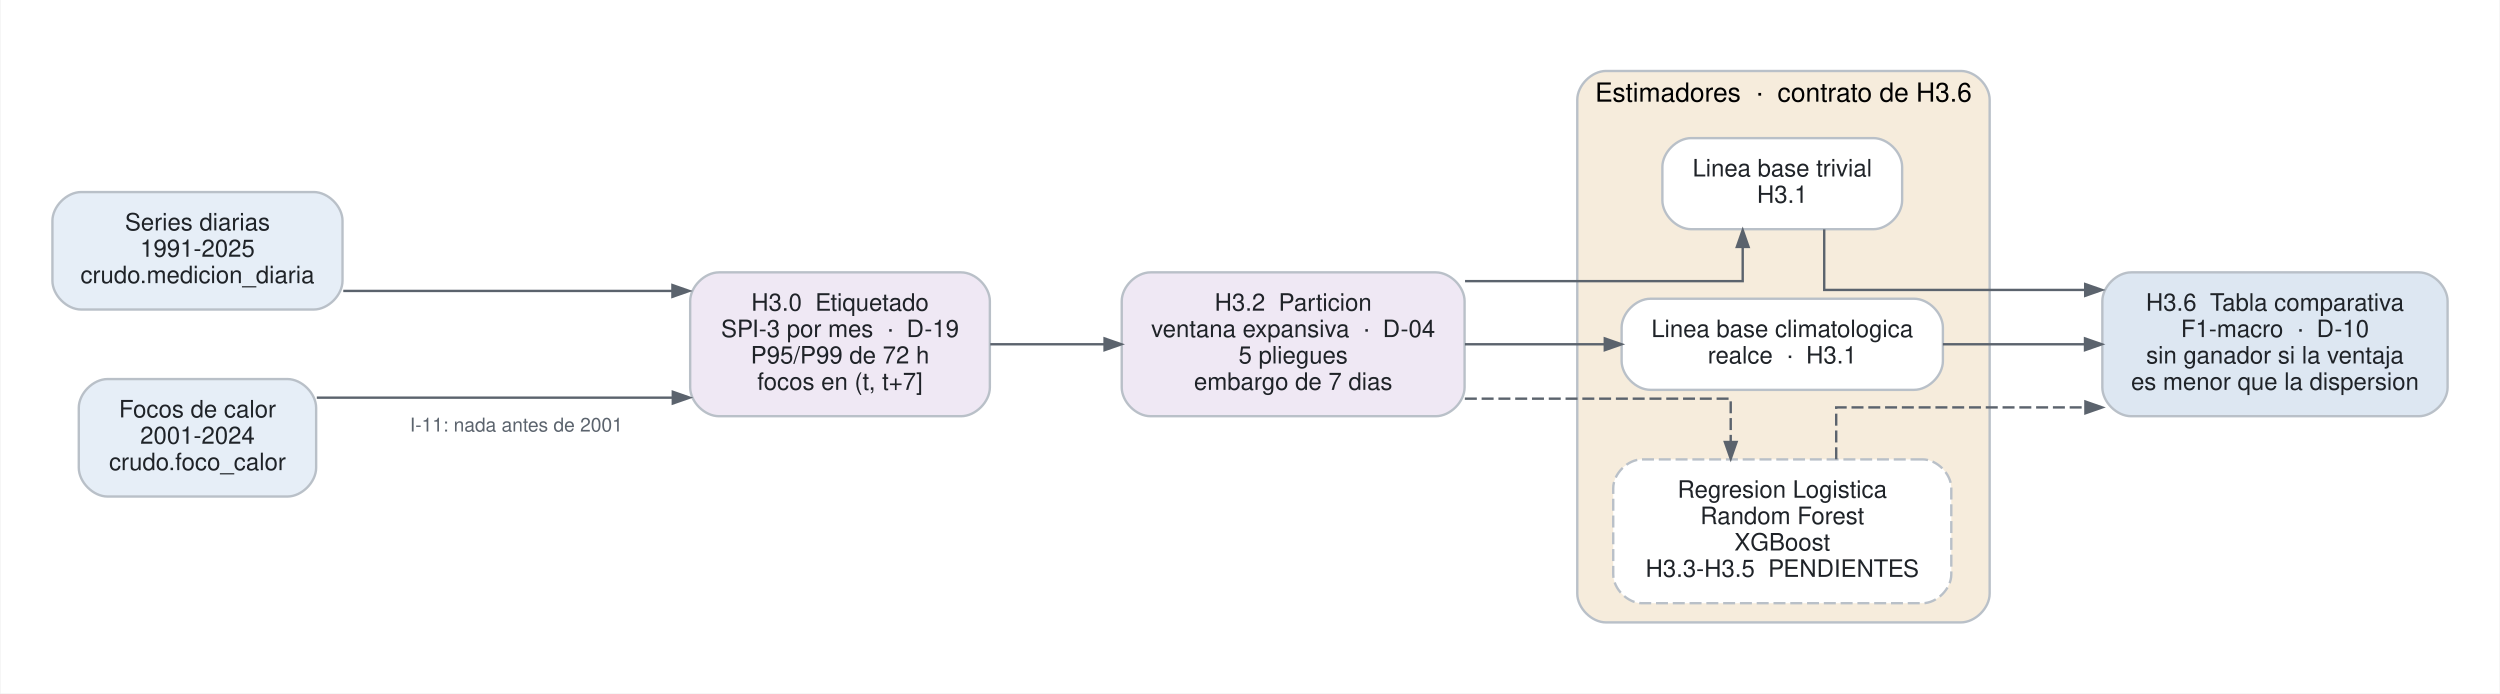
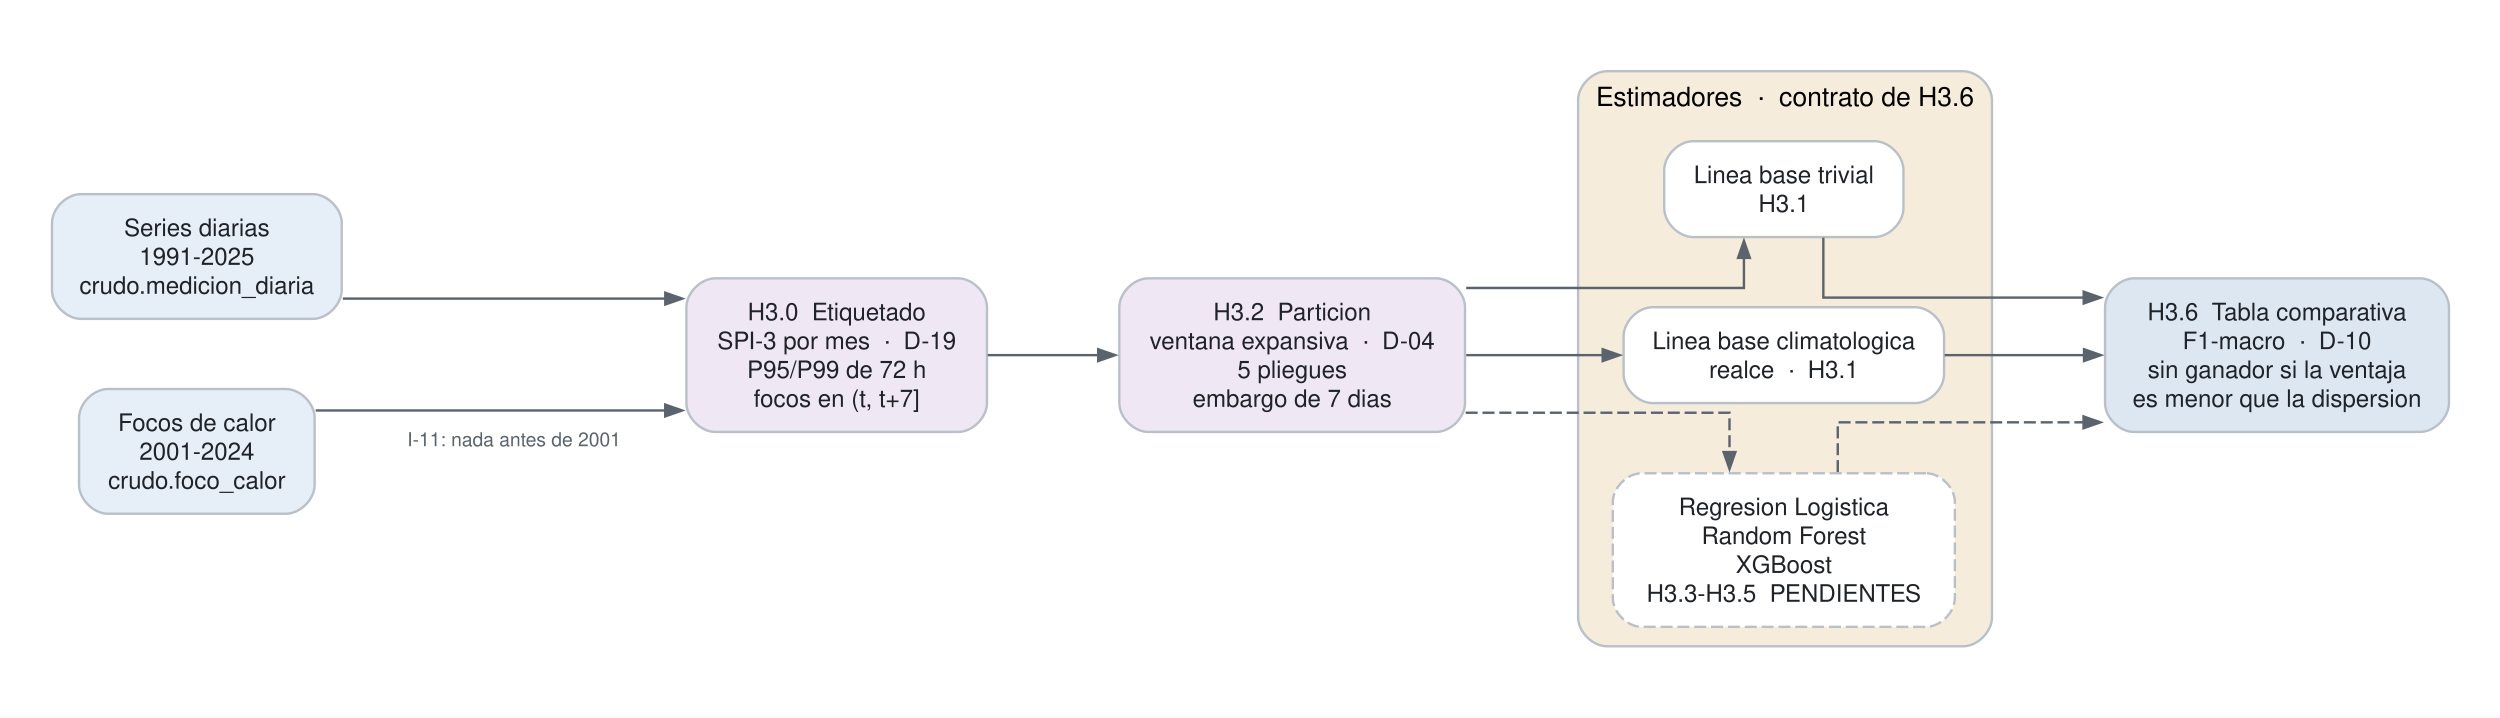
- <svg xmlns="http://www.w3.org/2000/svg" width="1042pt" height="289pt" viewBox="0.00 0.00 1042.20 289.20">
-   <g id="graph0" class="graph" transform="scale(1 1) rotate(0) translate(21.6 267.6)">
-     <polygon fill="white" stroke="transparent" points="-21.6,21.6 -21.6,-267.6 1020.6,-267.6 1020.6,21.6 -21.6,21.6" />
+ <svg xmlns="http://www.w3.org/2000/svg" width="1039pt" height="298pt" viewBox="0.00 0.00 1039.00 298.00">
+   <g id="graph0" class="graph" transform="scale(1 1) rotate(0) translate(21.6 276.6)">
+     <polygon fill="white" stroke="none" points="-21.6,21.6 -21.6,-276.6 1017.78,-276.6 1017.78,21.6 -21.6,21.6" />
    <g id="clust1" class="cluster">
-       <path fill="#f6ecdc" stroke="#b9c0c8" d="M648,-8C648,-8 796,-8 796,-8 802,-8 808,-14 808,-20 808,-20 808,-226 808,-226 808,-232 802,-238 796,-238 796,-238 648,-238 648,-238 642,-238 636,-232 636,-226 636,-226 636,-20 636,-20 636,-14 642,-8 648,-8" />
-       <text text-anchor="middle" x="722" y="-225.2" font-family="Helvetica,Arial,sans-serif" font-size="11.00">Estimadores  ·  contrato de H3.6</text>
+       <path fill="#f6ecdc" stroke="#b9c0c8" d="M646.26,-8C646.26,-8 794.26,-8 794.26,-8 800.26,-8 806.26,-14 806.26,-20 806.26,-20 806.26,-235 806.26,-235 806.26,-241 800.26,-247 794.26,-247 794.26,-247 646.26,-247 646.26,-247 640.26,-247 634.26,-241 634.26,-235 634.26,-235 634.26,-20 634.26,-20 634.26,-14 640.26,-8 646.26,-8" />
+       <text xml:space="preserve" text-anchor="middle" x="720.26" y="-232.55" font-family="Helvetica,Arial,sans-serif" font-size="11.00">Estimadores  ·  contrato de H3.6</text>
    </g>
    <g id="node1" class="node">
-       <path fill="#e6eef7" stroke="#b9c0c8" d="M109,-187.5C109,-187.5 12,-187.5 12,-187.5 6,-187.5 0,-181.5 0,-175.5 0,-175.5 0,-150.5 0,-150.5 0,-144.5 6,-138.5 12,-138.5 12,-138.5 109,-138.5 109,-138.5 115,-138.5 121,-144.5 121,-150.5 121,-150.5 121,-175.5 121,-175.5 121,-181.5 115,-187.5 109,-187.5" />
-       <text text-anchor="middle" x="60.5" y="-171.5" font-family="Helvetica,Arial,sans-serif" font-size="10.00" fill="#1f2328">Series diarias</text>
-       <text text-anchor="middle" x="60.5" y="-160.5" font-family="Helvetica,Arial,sans-serif" font-size="10.00" fill="#1f2328">1991-2025</text>
-       <text text-anchor="middle" x="60.5" y="-149.5" font-family="Helvetica,Arial,sans-serif" font-size="10.00" fill="#1f2328">crudo.medicion_diaria</text>
+       <path fill="#e6eef7" stroke="#b9c0c8" d="M108.42,-195.92C108.42,-195.92 12,-195.92 12,-195.92 6,-195.92 0,-189.92 0,-183.92 0,-183.92 0,-156.08 0,-156.08 0,-150.08 6,-144.08 12,-144.08 12,-144.08 108.42,-144.08 108.42,-144.08 114.42,-144.08 120.42,-150.08 120.42,-156.08 120.42,-156.08 120.42,-183.92 120.42,-183.92 120.42,-189.92 114.42,-195.92 108.42,-195.92" />
+       <text xml:space="preserve" text-anchor="middle" x="60.21" y="-178.5" font-family="Helvetica,Arial,sans-serif" font-size="10.00" fill="#1f2328">Series diarias</text>
+       <text xml:space="preserve" text-anchor="middle" x="60.21" y="-166.5" font-family="Helvetica,Arial,sans-serif" font-size="10.00" fill="#1f2328">1991-2025</text>
+       <text xml:space="preserve" text-anchor="middle" x="60.21" y="-154.5" font-family="Helvetica,Arial,sans-serif" font-size="10.00" fill="#1f2328">crudo.medicion_diaria</text>
    </g>
    <g id="node3" class="node">
-       <path fill="#efe8f4" stroke="#b9c0c8" d="M379,-154C379,-154 278,-154 278,-154 272,-154 266,-148 266,-142 266,-142 266,-106 266,-106 266,-100 272,-94 278,-94 278,-94 379,-94 379,-94 385,-94 391,-100 391,-106 391,-106 391,-142 391,-142 391,-148 385,-154 379,-154" />
-       <text text-anchor="middle" x="328.5" y="-138" font-family="Helvetica,Arial,sans-serif" font-size="10.00" fill="#1f2328">H3.0  Etiquetado</text>
-       <text text-anchor="middle" x="328.5" y="-127" font-family="Helvetica,Arial,sans-serif" font-size="10.00" fill="#1f2328">SPI-3 por mes  ·  D-19</text>
-       <text text-anchor="middle" x="328.5" y="-116" font-family="Helvetica,Arial,sans-serif" font-size="10.00" fill="#1f2328">P95/P99 de 72 h</text>
-       <text text-anchor="middle" x="328.5" y="-105" font-family="Helvetica,Arial,sans-serif" font-size="10.00" fill="#1f2328">focos en (t, t+7]</text>
+       <path fill="#efe8f4" stroke="#b9c0c8" d="M376.59,-160.92C376.59,-160.92 275.67,-160.92 275.67,-160.92 269.67,-160.92 263.67,-154.92 263.67,-148.92 263.67,-148.92 263.67,-109.08 263.67,-109.08 263.67,-103.08 269.67,-97.08 275.67,-97.08 275.67,-97.08 376.59,-97.08 376.59,-97.08 382.59,-97.08 388.59,-103.08 388.59,-109.08 388.59,-109.08 388.59,-148.92 388.59,-148.92 388.59,-154.92 382.59,-160.92 376.59,-160.92" />
+       <text xml:space="preserve" text-anchor="middle" x="326.13" y="-143.5" font-family="Helvetica,Arial,sans-serif" font-size="10.00" fill="#1f2328">H3.0  Etiquetado</text>
+       <text xml:space="preserve" text-anchor="middle" x="326.13" y="-131.5" font-family="Helvetica,Arial,sans-serif" font-size="10.00" fill="#1f2328">SPI-3 por mes  ·  D-19</text>
+       <text xml:space="preserve" text-anchor="middle" x="326.13" y="-119.5" font-family="Helvetica,Arial,sans-serif" font-size="10.00" fill="#1f2328">P95/P99 de 72 h</text>
+       <text xml:space="preserve" text-anchor="middle" x="326.13" y="-107.5" font-family="Helvetica,Arial,sans-serif" font-size="10.00" fill="#1f2328">focos en (t, t+7]</text>
    </g>
    <g id="edge1" class="edge">
-       <path fill="none" stroke="#5b636d" d="M121.31,-146.25C121.31,-146.25 258.6,-146.25 258.6,-146.25" />
-       <polygon fill="#5b636d" stroke="#5b636d" points="258.6,-148.7 265.6,-146.25 258.6,-143.8 258.6,-148.7" />
+       <path fill="none" stroke="#5b636d" d="M120.88,-152.5C120.88,-152.5 254.89,-152.5 254.89,-152.5" />
+       <polygon fill="#5b636d" stroke="#5b636d" points="254.89,-154.95 261.89,-152.5 254.89,-150.05 254.89,-154.95" />
    </g>
    <g id="node2" class="node">
-       <path fill="#e6eef7" stroke="#b9c0c8" d="M98,-109.5C98,-109.5 23,-109.5 23,-109.5 17,-109.5 11,-103.5 11,-97.5 11,-97.5 11,-72.5 11,-72.5 11,-66.5 17,-60.5 23,-60.5 23,-60.5 98,-60.5 98,-60.5 104,-60.5 110,-66.5 110,-72.5 110,-72.5 110,-97.5 110,-97.5 110,-103.5 104,-109.5 98,-109.5" />
-       <text text-anchor="middle" x="60.5" y="-93.5" font-family="Helvetica,Arial,sans-serif" font-size="10.00" fill="#1f2328">Focos de calor</text>
-       <text text-anchor="middle" x="60.5" y="-82.5" font-family="Helvetica,Arial,sans-serif" font-size="10.00" fill="#1f2328">2001-2024</text>
-       <text text-anchor="middle" x="60.5" y="-71.5" font-family="Helvetica,Arial,sans-serif" font-size="10.00" fill="#1f2328">crudo.foco_calor</text>
+       <path fill="#e6eef7" stroke="#b9c0c8" d="M97.17,-114.92C97.17,-114.92 23.25,-114.92 23.25,-114.92 17.25,-114.92 11.25,-108.92 11.25,-102.92 11.25,-102.92 11.25,-75.08 11.25,-75.08 11.25,-69.08 17.25,-63.08 23.25,-63.08 23.25,-63.08 97.17,-63.08 97.17,-63.08 103.17,-63.08 109.17,-69.08 109.17,-75.08 109.17,-75.08 109.17,-102.92 109.17,-102.92 109.17,-108.92 103.17,-114.92 97.17,-114.92" />
+       <text xml:space="preserve" text-anchor="middle" x="60.21" y="-97.5" font-family="Helvetica,Arial,sans-serif" font-size="10.00" fill="#1f2328">Focos de calor</text>
+       <text xml:space="preserve" text-anchor="middle" x="60.21" y="-85.5" font-family="Helvetica,Arial,sans-serif" font-size="10.00" fill="#1f2328">2001-2024</text>
+       <text xml:space="preserve" text-anchor="middle" x="60.21" y="-73.5" font-family="Helvetica,Arial,sans-serif" font-size="10.00" fill="#1f2328">crudo.foco_calor</text>
    </g>
    <g id="edge2" class="edge">
-       <path fill="none" stroke="#5b636d" d="M110.28,-101.75C110.28,-101.75 258.76,-101.75 258.76,-101.75" />
-       <polygon fill="#5b636d" stroke="#5b636d" points="258.76,-104.2 265.76,-101.75 258.76,-99.3 258.76,-104.2" />
-       <text text-anchor="middle" x="193.5" y="-87.6" font-family="Helvetica,Arial,sans-serif" font-size="8.00" fill="#5b636d">I-11: nada antes de 2001</text>
+       <path fill="none" stroke="#5b636d" d="M109.6,-106C109.6,-106 254.87,-106 254.87,-106" />
+       <polygon fill="#5b636d" stroke="#5b636d" points="254.87,-108.45 261.87,-106 254.87,-103.55 254.87,-108.45" />
+       <text xml:space="preserve" text-anchor="middle" x="192.05" y="-91.15" font-family="Helvetica,Arial,sans-serif" font-size="8.00" fill="#5b636d">I-11: nada antes de 2001</text>
    </g>
    <g id="node4" class="node">
-       <path fill="#efe8f4" stroke="#b9c0c8" d="M577,-154C577,-154 458,-154 458,-154 452,-154 446,-148 446,-142 446,-142 446,-106 446,-106 446,-100 452,-94 458,-94 458,-94 577,-94 577,-94 583,-94 589,-100 589,-106 589,-106 589,-142 589,-142 589,-148 583,-154 577,-154" />
-       <text text-anchor="middle" x="517.5" y="-138" font-family="Helvetica,Arial,sans-serif" font-size="10.00" fill="#1f2328">H3.2  Particion</text>
-       <text text-anchor="middle" x="517.5" y="-127" font-family="Helvetica,Arial,sans-serif" font-size="10.00" fill="#1f2328">ventana expansiva  ·  D-04</text>
-       <text text-anchor="middle" x="517.5" y="-116" font-family="Helvetica,Arial,sans-serif" font-size="10.00" fill="#1f2328">5 pliegues</text>
-       <text text-anchor="middle" x="517.5" y="-105" font-family="Helvetica,Arial,sans-serif" font-size="10.00" fill="#1f2328">embargo de 7 dias</text>
+       <path fill="#efe8f4" stroke="#b9c0c8" d="M575.26,-160.92C575.26,-160.92 455.59,-160.92 455.59,-160.92 449.59,-160.92 443.59,-154.92 443.59,-148.92 443.59,-148.92 443.59,-109.08 443.59,-109.08 443.59,-103.08 449.59,-97.08 455.59,-97.08 455.59,-97.08 575.26,-97.08 575.26,-97.08 581.26,-97.08 587.26,-103.08 587.26,-109.08 587.26,-109.08 587.26,-148.92 587.26,-148.92 587.26,-154.92 581.26,-160.92 575.26,-160.92" />
+       <text xml:space="preserve" text-anchor="middle" x="515.43" y="-143.5" font-family="Helvetica,Arial,sans-serif" font-size="10.00" fill="#1f2328">H3.2  Particion</text>
+       <text xml:space="preserve" text-anchor="middle" x="515.43" y="-131.5" font-family="Helvetica,Arial,sans-serif" font-size="10.00" fill="#1f2328">ventana expansiva  ·  D-04</text>
+       <text xml:space="preserve" text-anchor="middle" x="515.43" y="-119.5" font-family="Helvetica,Arial,sans-serif" font-size="10.00" fill="#1f2328">5 pliegues</text>
+       <text xml:space="preserve" text-anchor="middle" x="515.43" y="-107.5" font-family="Helvetica,Arial,sans-serif" font-size="10.00" fill="#1f2328">embargo de 7 dias</text>
    </g>
    <g id="edge3" class="edge">
-       <path fill="none" stroke="#5b636d" d="M391.17,-124C391.17,-124 438.84,-124 438.84,-124" />
-       <polygon fill="#5b636d" stroke="#5b636d" points="438.84,-126.45 445.84,-124 438.84,-121.55 438.84,-126.45" />
+       <path fill="none" stroke="#5b636d" d="M388.9,-129C388.9,-129 434.81,-129 434.81,-129" />
+       <polygon fill="#5b636d" stroke="#5b636d" points="434.81,-131.45 441.81,-129 434.81,-126.55 434.81,-131.45" />
    </g>
    <g id="node5" class="node">
-       <path fill="white" stroke="#b9c0c8" d="M759.5,-210C759.5,-210 683.5,-210 683.5,-210 677.5,-210 671.5,-204 671.5,-198 671.5,-198 671.5,-184 671.5,-184 671.5,-178 677.5,-172 683.5,-172 683.5,-172 759.5,-172 759.5,-172 765.5,-172 771.5,-178 771.5,-184 771.5,-184 771.5,-198 771.5,-198 771.5,-204 765.5,-210 759.5,-210" />
-       <text text-anchor="middle" x="721.5" y="-194" font-family="Helvetica,Arial,sans-serif" font-size="10.00" fill="#1f2328">Linea base trivial</text>
-       <text text-anchor="middle" x="721.5" y="-183" font-family="Helvetica,Arial,sans-serif" font-size="10.00" fill="#1f2328">H3.1</text>
+       <path fill="white" stroke="#b9c0c8" d="M757.47,-217.92C757.47,-217.92 682.05,-217.92 682.05,-217.92 676.05,-217.92 670.05,-211.92 670.05,-205.92 670.05,-205.92 670.05,-190.08 670.05,-190.08 670.05,-184.08 676.05,-178.08 682.05,-178.08 682.05,-178.08 757.47,-178.08 757.47,-178.08 763.47,-178.08 769.47,-184.08 769.47,-190.08 769.47,-190.08 769.47,-205.92 769.47,-205.92 769.47,-211.92 763.47,-217.92 757.47,-217.92" />
+       <text xml:space="preserve" text-anchor="middle" x="719.76" y="-200.5" font-family="Helvetica,Arial,sans-serif" font-size="10.00" fill="#1f2328">Linea base trivial</text>
+       <text xml:space="preserve" text-anchor="middle" x="719.76" y="-188.5" font-family="Helvetica,Arial,sans-serif" font-size="10.00" fill="#1f2328">H3.1</text>
    </g>
    <g id="edge4" class="edge">
-       <path fill="none" stroke="#5b636d" d="M589.19,-150.33C642.12,-150.33 705,-150.33 705,-150.33 705,-150.33 705,-164.62 705,-164.62" />
-       <polygon fill="#5b636d" stroke="#5b636d" points="702.55,-164.62 705,-171.62 707.45,-164.62 702.55,-164.62" />
+       <path fill="none" stroke="#5b636d" d="M587.75,-156.92C640.64,-156.92 703.18,-156.92 703.18,-156.92 703.18,-156.92 703.18,-169.43 703.18,-169.43" />
+       <polygon fill="#5b636d" stroke="#5b636d" points="700.73,-169.43 703.18,-176.43 705.63,-169.43 700.73,-169.43" />
    </g>
    <g id="node6" class="node">
-       <path fill="white" stroke="#b9c0c8" d="M776.5,-143C776.5,-143 666.5,-143 666.5,-143 660.5,-143 654.5,-137 654.5,-131 654.5,-131 654.5,-117 654.5,-117 654.5,-111 660.5,-105 666.5,-105 666.5,-105 776.5,-105 776.5,-105 782.5,-105 788.5,-111 788.5,-117 788.5,-117 788.5,-131 788.5,-131 788.5,-137 782.5,-143 776.5,-143" />
-       <text text-anchor="middle" x="721.5" y="-127" font-family="Helvetica,Arial,sans-serif" font-size="10.00" fill="#1f2328">Linea base climatologica</text>
-       <text text-anchor="middle" x="721.5" y="-116" font-family="Helvetica,Arial,sans-serif" font-size="10.00" fill="#1f2328">realce  ·  H3.1</text>
+       <path fill="white" stroke="#b9c0c8" d="M774.35,-148.92C774.35,-148.92 665.18,-148.92 665.18,-148.92 659.18,-148.92 653.18,-142.92 653.18,-136.92 653.18,-136.92 653.18,-121.08 653.18,-121.08 653.18,-115.08 659.18,-109.08 665.18,-109.08 665.18,-109.08 774.35,-109.08 774.35,-109.08 780.35,-109.08 786.35,-115.08 786.35,-121.08 786.35,-121.08 786.35,-136.92 786.35,-136.92 786.35,-142.92 780.35,-148.92 774.35,-148.92" />
+       <text xml:space="preserve" text-anchor="middle" x="719.76" y="-131.5" font-family="Helvetica,Arial,sans-serif" font-size="10.00" fill="#1f2328">Linea base climatologica</text>
+       <text xml:space="preserve" text-anchor="middle" x="719.76" y="-119.5" font-family="Helvetica,Arial,sans-serif" font-size="10.00" fill="#1f2328">realce  ·  H3.1</text>
    </g>
    <g id="edge5" class="edge">
-       <path fill="none" stroke="#5b636d" d="M589.14,-124C589.14,-124 647.48,-124 647.48,-124" />
-       <polygon fill="#5b636d" stroke="#5b636d" points="647.48,-126.45 654.48,-124 647.48,-121.55 647.48,-126.45" />
+       <path fill="none" stroke="#5b636d" d="M587.75,-129C587.75,-129 644.48,-129 644.48,-129" />
+       <polygon fill="#5b636d" stroke="#5b636d" points="644.48,-131.45 651.48,-129 644.48,-126.55 644.48,-131.45" />
    </g>
    <g id="node7" class="node">
-       <path fill="white" stroke="#b9c0c8" stroke-dasharray="5,2" d="M780,-76C780,-76 663,-76 663,-76 657,-76 651,-70 651,-64 651,-64 651,-28 651,-28 651,-22 657,-16 663,-16 663,-16 780,-16 780,-16 786,-16 792,-22 792,-28 792,-28 792,-64 792,-64 792,-70 786,-76 780,-76" />
-       <text text-anchor="middle" x="721.5" y="-60" font-family="Helvetica,Arial,sans-serif" font-size="10.00" fill="#1f2328">Regresion Logistica</text>
-       <text text-anchor="middle" x="721.5" y="-49" font-family="Helvetica,Arial,sans-serif" font-size="10.00" fill="#1f2328">Random Forest</text>
-       <text text-anchor="middle" x="721.5" y="-38" font-family="Helvetica,Arial,sans-serif" font-size="10.00" fill="#1f2328">XGBoost</text>
-       <text text-anchor="middle" x="721.5" y="-27" font-family="Helvetica,Arial,sans-serif" font-size="10.00" fill="#1f2328">H3.3-H3.5  PENDIENTES</text>
+       <path fill="white" stroke="#b9c0c8" stroke-dasharray="5,2" d="M778.85,-79.92C778.85,-79.92 660.68,-79.92 660.68,-79.92 654.68,-79.92 648.68,-73.92 648.68,-67.92 648.68,-67.92 648.68,-28.08 648.68,-28.08 648.68,-22.08 654.68,-16.08 660.68,-16.08 660.68,-16.08 778.85,-16.08 778.85,-16.08 784.85,-16.08 790.85,-22.08 790.85,-28.08 790.85,-28.08 790.85,-67.92 790.85,-67.92 790.85,-73.92 784.85,-79.92 778.85,-79.92" />
+       <text xml:space="preserve" text-anchor="middle" x="719.76" y="-62.5" font-family="Helvetica,Arial,sans-serif" font-size="10.00" fill="#1f2328">Regresion Logistica</text>
+       <text xml:space="preserve" text-anchor="middle" x="719.76" y="-50.5" font-family="Helvetica,Arial,sans-serif" font-size="10.00" fill="#1f2328">Random Forest</text>
+       <text xml:space="preserve" text-anchor="middle" x="719.76" y="-38.5" font-family="Helvetica,Arial,sans-serif" font-size="10.00" fill="#1f2328">XGBoost</text>
+       <text xml:space="preserve" text-anchor="middle" x="719.76" y="-26.5" font-family="Helvetica,Arial,sans-serif" font-size="10.00" fill="#1f2328">H3.3-H3.5  PENDIENTES</text>
    </g>
    <g id="edge6" class="edge">
-       <path fill="none" stroke="#5b636d" stroke-dasharray="5,2" d="M589.11,-101.33C640.23,-101.33 700,-101.33 700,-101.33 700,-101.33 700,-83.26 700,-83.26" />
-       <polygon fill="#5b636d" stroke="#5b636d" points="702.45,-83.26 700,-76.26 697.55,-83.26 702.45,-83.26" />
+       <path fill="none" stroke="#5b636d" stroke-dasharray="5,2" d="M587.52,-105.08C638.27,-105.08 697.18,-105.08 697.18,-105.08 697.18,-105.08 697.18,-88.72 697.18,-88.72" />
+       <polygon fill="#5b636d" stroke="#5b636d" points="699.63,-88.72 697.18,-81.72 694.73,-88.72 699.63,-88.72" />
    </g>
    <g id="node8" class="node">
-       <path fill="#dde7f2" stroke="#b9c0c8" d="M987,-154C987,-154 867,-154 867,-154 861,-154 855,-148 855,-142 855,-142 855,-106 855,-106 855,-100 861,-94 867,-94 867,-94 987,-94 987,-94 993,-94 999,-100 999,-106 999,-106 999,-142 999,-142 999,-148 993,-154 987,-154" />
-       <text text-anchor="middle" x="927" y="-138" font-family="Helvetica,Arial,sans-serif" font-size="10.00" fill="#1f2328">H3.6  Tabla comparativa</text>
-       <text text-anchor="middle" x="927" y="-127" font-family="Helvetica,Arial,sans-serif" font-size="10.00" fill="#1f2328">F1-macro  ·  D-10</text>
-       <text text-anchor="middle" x="927" y="-116" font-family="Helvetica,Arial,sans-serif" font-size="10.00" fill="#1f2328">sin ganador si la ventaja</text>
-       <text text-anchor="middle" x="927" y="-105" font-family="Helvetica,Arial,sans-serif" font-size="10.00" fill="#1f2328">es menor que la dispersion</text>
+       <path fill="#dde7f2" stroke="#b9c0c8" d="M984.18,-160.92C984.18,-160.92 865.26,-160.92 865.26,-160.92 859.26,-160.92 853.26,-154.92 853.26,-148.92 853.26,-148.92 853.26,-109.08 853.26,-109.08 853.26,-103.08 859.26,-97.08 865.26,-97.08 865.26,-97.08 984.18,-97.08 984.18,-97.08 990.18,-97.08 996.18,-103.08 996.18,-109.08 996.18,-109.08 996.18,-148.92 996.18,-148.92 996.18,-154.92 990.18,-160.92 984.18,-160.92" />
+       <text xml:space="preserve" text-anchor="middle" x="924.72" y="-143.5" font-family="Helvetica,Arial,sans-serif" font-size="10.00" fill="#1f2328">H3.6  Tabla comparativa</text>
+       <text xml:space="preserve" text-anchor="middle" x="924.72" y="-131.5" font-family="Helvetica,Arial,sans-serif" font-size="10.00" fill="#1f2328">F1-macro  ·  D-10</text>
+       <text xml:space="preserve" text-anchor="middle" x="924.72" y="-119.5" font-family="Helvetica,Arial,sans-serif" font-size="10.00" fill="#1f2328">sin ganador si la ventaja</text>
+       <text xml:space="preserve" text-anchor="middle" x="924.72" y="-107.5" font-family="Helvetica,Arial,sans-serif" font-size="10.00" fill="#1f2328">es menor que la dispersion</text>
    </g>
    <g id="edge7" class="edge">
-       <path fill="none" stroke="#5b636d" d="M739,-171.94C739,-159.93 739,-146.67 739,-146.67 739,-146.67 847.85,-146.67 847.85,-146.67" />
-       <polygon fill="#5b636d" stroke="#5b636d" points="847.85,-149.12 854.85,-146.67 847.85,-144.22 847.85,-149.12" />
+       <path fill="none" stroke="#5b636d" d="M736.18,-177.83C736.18,-165.83 736.18,-152.92 736.18,-152.92 736.18,-152.92 844.39,-152.92 844.39,-152.92" />
+       <polygon fill="#5b636d" stroke="#5b636d" points="844.39,-155.37 851.39,-152.92 844.39,-150.47 844.39,-155.37" />
    </g>
    <g id="edge8" class="edge">
-       <path fill="none" stroke="#5b636d" d="M788.5,-124C788.5,-124 847.77,-124 847.77,-124" />
-       <polygon fill="#5b636d" stroke="#5b636d" points="847.77,-126.45 854.77,-124 847.77,-121.55 847.77,-126.45" />
+       <path fill="none" stroke="#5b636d" d="M786.59,-129C786.59,-129 844.52,-129 844.52,-129" />
+       <polygon fill="#5b636d" stroke="#5b636d" points="844.52,-131.45 851.52,-129 844.52,-126.55 844.52,-131.45" />
    </g>
    <g id="edge9" class="edge">
-       <path fill="none" stroke="#5b636d" stroke-dasharray="5,2" d="M744,-76.05C744,-87.42 744,-97.67 744,-97.67 744,-97.67 847.94,-97.67 847.94,-97.67" />
-       <polygon fill="#5b636d" stroke="#5b636d" points="847.94,-100.12 854.94,-97.67 847.94,-95.22 847.94,-100.12" />
+       <path fill="none" stroke="#5b636d" stroke-dasharray="5,2" d="M742.18,-80.41C742.18,-91.46 742.18,-101.08 742.18,-101.08 742.18,-101.08 844.32,-101.08 844.32,-101.08" />
+       <polygon fill="#5b636d" stroke="#5b636d" points="844.32,-103.53 851.32,-101.08 844.32,-98.63 844.32,-103.53" />
    </g>
  </g>
</svg>
